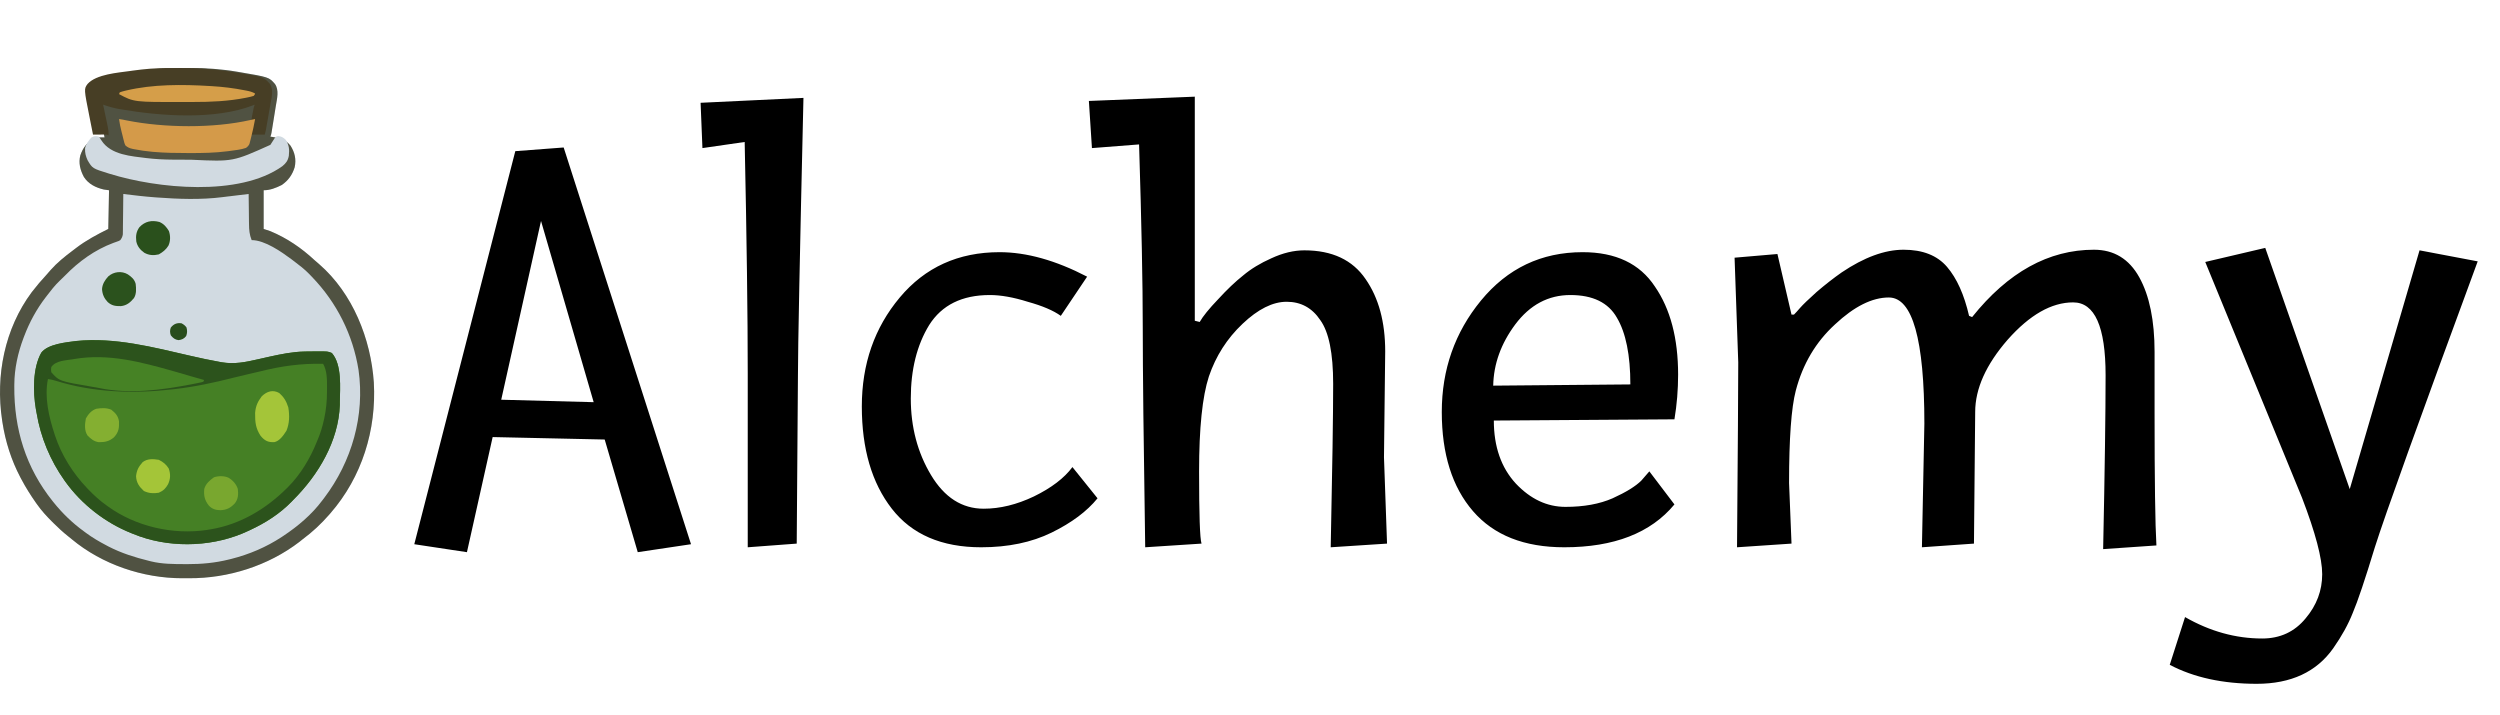
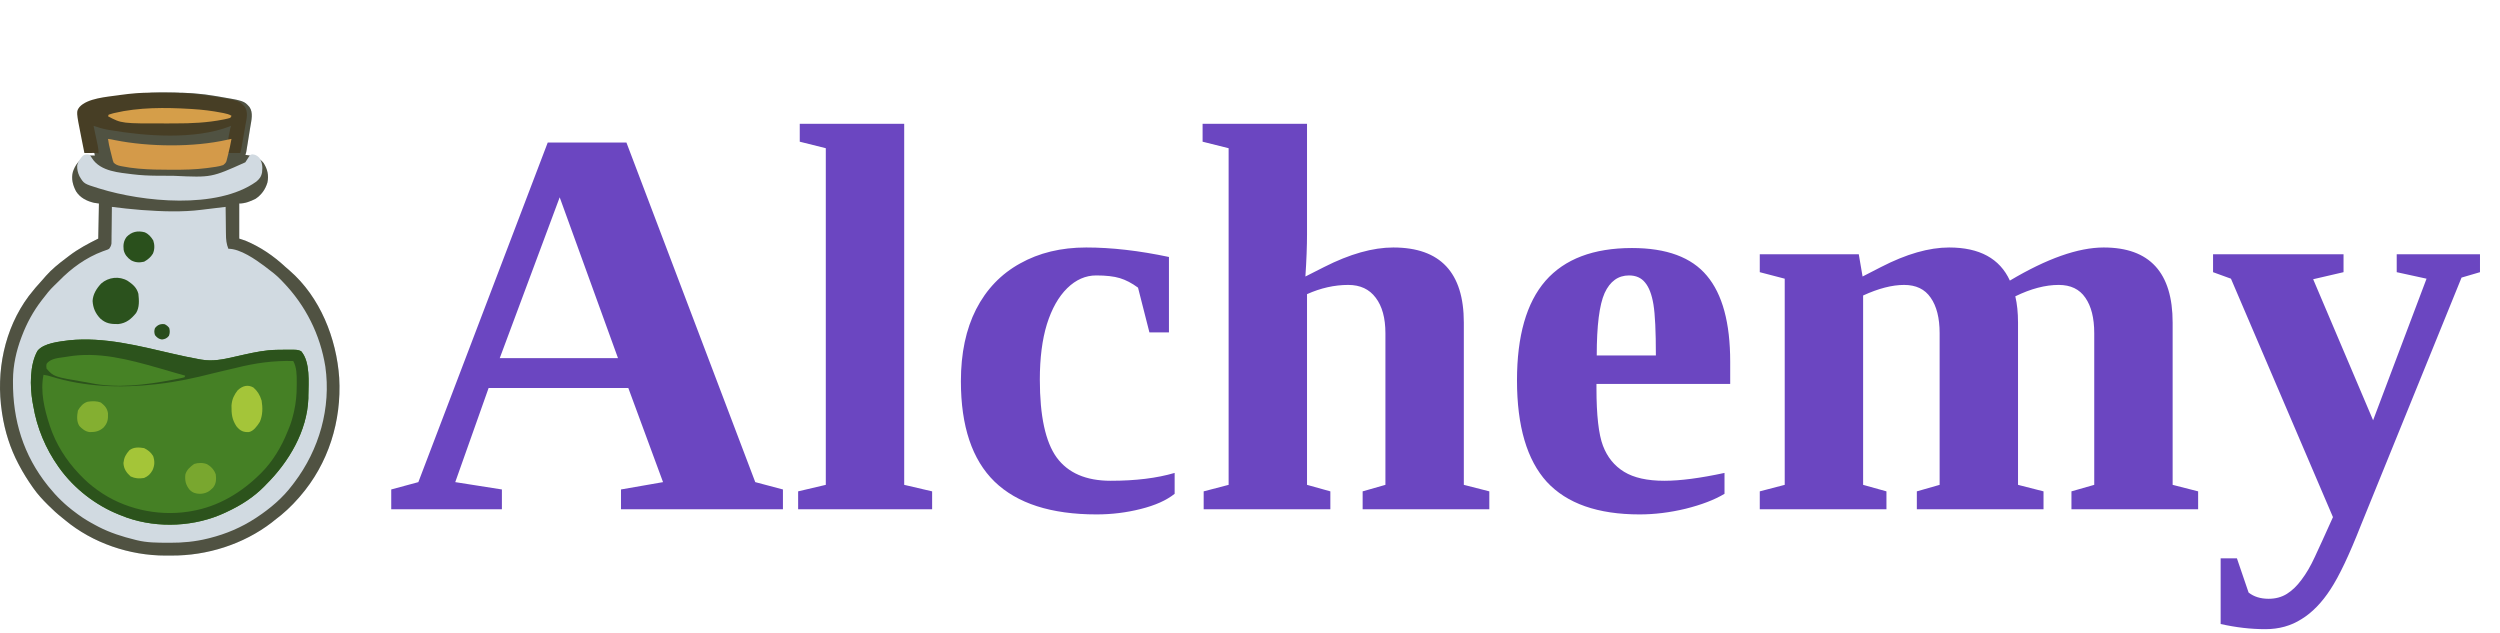
- <svg xmlns="http://www.w3.org/2000/svg" width="147" height="42" viewBox="0 0 147 42" fill="none">
-   <path d="M35.556 25.844L28.968 25.7L27.456 32.468L24.36 32L30.3 8.888L33.144 8.672L40.632 32L37.5 32.468L35.556 25.844ZM29.472 23.504L34.908 23.648L31.812 12.992L29.472 23.504ZM41.303 8.708L41.195 6.044L47.243 5.756C47.027 15.044 46.919 20.48 46.919 22.064L46.847 31.964L43.967 32.18V21.992C43.967 18.584 43.907 14.036 43.787 8.348L41.303 8.708ZM63.923 16.268L62.375 18.572C61.943 18.26 61.295 17.984 60.431 17.744C59.591 17.48 58.847 17.348 58.199 17.348C56.567 17.348 55.379 17.936 54.635 19.112C53.915 20.288 53.555 21.728 53.555 23.432C53.555 25.112 53.951 26.612 54.743 27.932C55.535 29.252 56.567 29.912 57.839 29.912C58.799 29.912 59.783 29.672 60.791 29.192C61.823 28.688 62.579 28.112 63.059 27.464L64.535 29.3C63.911 30.068 63.011 30.74 61.835 31.316C60.659 31.892 59.279 32.18 57.695 32.18C55.367 32.18 53.615 31.424 52.439 29.912C51.263 28.4 50.675 26.396 50.675 23.9C50.675 21.404 51.419 19.268 52.907 17.492C54.395 15.716 56.351 14.828 58.775 14.828C60.359 14.828 62.075 15.308 63.923 16.268ZM81.45 20.66L81.378 26.888L81.558 31.964L78.246 32.18C78.342 27.572 78.39 24.368 78.39 22.568C78.39 20.768 78.138 19.52 77.634 18.824C77.154 18.104 76.494 17.744 75.654 17.744C74.838 17.744 73.974 18.176 73.062 19.04C72.15 19.904 71.49 20.936 71.082 22.136C70.698 23.312 70.506 25.172 70.506 27.716C70.506 30.26 70.554 31.676 70.65 31.964L67.338 32.18C67.242 26.06 67.194 21.74 67.194 19.22C67.194 16.676 67.122 13.1 66.978 8.492L64.206 8.708L64.026 5.936L70.254 5.684V18.86L70.542 18.932C70.734 18.596 71.094 18.152 71.622 17.6C72.15 17.024 72.642 16.556 73.098 16.196C73.554 15.812 74.106 15.476 74.754 15.188C75.426 14.876 76.074 14.72 76.698 14.72C78.33 14.72 79.53 15.284 80.298 16.412C81.066 17.516 81.45 18.932 81.45 20.66ZM98.457 24.656L87.837 24.728C87.837 26.264 88.269 27.5 89.133 28.436C89.997 29.348 90.969 29.804 92.049 29.804C93.129 29.804 94.053 29.636 94.821 29.3C95.613 28.94 96.177 28.592 96.513 28.256L96.981 27.716L98.457 29.66C97.065 31.34 94.905 32.18 91.977 32.18C89.625 32.18 87.837 31.472 86.613 30.056C85.389 28.64 84.777 26.696 84.777 24.224C84.777 21.728 85.545 19.544 87.081 17.672C88.641 15.776 90.633 14.828 93.057 14.828C95.001 14.828 96.417 15.5 97.305 16.844C98.217 18.164 98.673 19.892 98.673 22.028C98.673 22.916 98.601 23.792 98.457 24.656ZM95.865 22.604C95.865 20.876 95.601 19.568 95.073 18.68C94.569 17.792 93.657 17.348 92.337 17.348C91.041 17.348 89.961 17.924 89.097 19.076C88.257 20.204 87.825 21.404 87.801 22.676L95.865 22.604ZM113.009 32.18L113.153 24.908C113.153 19.964 112.457 17.492 111.065 17.492C110.081 17.492 109.025 18.02 107.897 19.076C106.769 20.108 106.001 21.404 105.593 22.964C105.329 23.972 105.197 25.784 105.197 28.4L105.341 31.964L102.137 32.18C102.185 26.3 102.209 22.676 102.209 21.308L101.993 15.152L104.513 14.936L105.341 18.5H105.485C105.581 18.404 105.701 18.272 105.845 18.104C106.013 17.912 106.337 17.6 106.817 17.168C107.321 16.736 107.813 16.352 108.293 16.016C109.613 15.128 110.825 14.684 111.929 14.684C113.057 14.684 113.909 15.02 114.485 15.692C115.061 16.364 115.493 17.324 115.781 18.572L115.961 18.644C118.073 16.004 120.461 14.684 123.125 14.684C124.301 14.684 125.189 15.224 125.789 16.304C126.389 17.384 126.689 18.848 126.689 20.696V24.296C126.689 28.256 126.725 30.848 126.797 32.072L123.665 32.288C123.761 27.68 123.809 24.272 123.809 22.064C123.809 19.208 123.173 17.78 121.901 17.78C120.629 17.78 119.345 18.512 118.049 19.976C116.777 21.44 116.141 22.856 116.141 24.224L116.069 31.964L113.009 32.18ZM142.269 14.72L145.689 15.368C142.257 24.68 140.241 30.284 139.641 32.18C139.065 34.076 138.633 35.36 138.345 36.032C138.081 36.704 137.697 37.4 137.193 38.12C136.209 39.512 134.709 40.208 132.693 40.208C130.701 40.208 128.997 39.836 127.581 39.092L128.481 36.284C129.945 37.124 131.457 37.544 133.017 37.544C134.073 37.544 134.925 37.148 135.573 36.356C136.221 35.588 136.545 34.724 136.545 33.764C136.545 32.828 136.149 31.328 135.357 29.264L129.669 15.404L133.197 14.576L138.165 28.76L142.269 14.72Z" fill="black" />
-   <path d="M10.727 4.001C10.876 4.001 11.026 4.001 11.175 4C12.117 3.999 13.047 4.061 13.975 4.223C14.009 4.228 14.042 4.234 14.077 4.24C15.815 4.536 15.815 4.536 16.168 4.939C16.42 5.301 16.29 5.797 16.222 6.209C16.214 6.258 16.206 6.306 16.198 6.356C16.182 6.458 16.166 6.559 16.149 6.66C16.123 6.816 16.099 6.971 16.074 7.127C16.058 7.226 16.042 7.325 16.026 7.423C16.015 7.493 16.015 7.493 16.003 7.564C15.996 7.607 15.989 7.65 15.982 7.694C15.973 7.751 15.973 7.751 15.963 7.809C15.944 7.906 15.944 7.906 15.9 8.037C15.95 8.043 15.95 8.043 16.001 8.049C16.428 8.107 16.808 8.214 17.081 8.564C17.334 8.959 17.429 9.374 17.326 9.836C17.191 10.276 16.948 10.62 16.562 10.881C16.226 11.049 15.882 11.187 15.503 11.187C15.503 11.938 15.503 12.689 15.503 13.462C15.7 13.527 15.7 13.527 15.9 13.594C16.867 13.995 17.726 14.582 18.489 15.292C18.579 15.375 18.672 15.454 18.766 15.532C20.748 17.253 21.805 19.933 21.981 22.486C22.14 25.279 21.283 28.047 19.431 30.176C19.407 30.204 19.382 30.232 19.357 30.261C18.886 30.802 18.374 31.28 17.798 31.707C17.735 31.758 17.671 31.809 17.608 31.86C15.774 33.267 13.419 34.014 11.11 33.999C10.979 33.998 10.848 33.999 10.717 34C8.403 34.002 6.006 33.19 4.224 31.709C4.153 31.649 4.081 31.591 4.008 31.534C3.702 31.291 3.421 31.033 3.146 30.758C3.124 30.737 3.103 30.716 3.081 30.694C2.751 30.365 2.442 30.032 2.175 29.651C2.153 29.621 2.132 29.591 2.11 29.56C1.794 29.11 1.504 28.649 1.248 28.163C1.23 28.131 1.213 28.098 1.195 28.064C0.663 27.055 0.318 25.962 0.144 24.838C0.137 24.793 0.13 24.747 0.123 24.701C-0.27 22.091 0.27 19.325 1.866 17.181C2.144 16.819 2.439 16.472 2.75 16.138C2.829 16.052 2.905 15.963 2.98 15.874C3.356 15.448 3.804 15.088 4.258 14.747C4.336 14.688 4.414 14.629 4.491 14.569C5.073 14.126 5.713 13.787 6.367 13.462C6.382 12.712 6.396 11.961 6.411 11.187C6.309 11.173 6.208 11.158 6.102 11.143C5.629 11.032 5.201 10.822 4.933 10.405C4.719 10.003 4.606 9.584 4.724 9.134C4.878 8.687 5.114 8.364 5.545 8.152C5.686 8.086 5.802 8.078 5.955 8.079C5.991 8.079 6.027 8.08 6.064 8.08C6.091 8.08 6.118 8.081 6.147 8.081C6.131 7.998 6.131 7.998 6.116 7.913C6.077 7.705 6.039 7.498 6.001 7.29C5.984 7.2 5.968 7.111 5.951 7.021C5.629 5.281 5.629 5.281 5.838 4.975C6.336 4.378 7.545 4.291 8.268 4.179C8.312 4.172 8.355 4.165 8.4 4.158C8.546 4.137 8.692 4.118 8.839 4.099C8.869 4.096 8.9 4.092 8.931 4.088C9.53 4.014 10.124 3.998 10.727 4.001Z" fill="#D1DAE1" />
-   <path d="M11.203 20.923C11.771 21.053 12.34 21.178 12.914 21.279C12.954 21.287 12.993 21.294 13.034 21.301C13.782 21.427 14.429 21.296 15.158 21.128C15.344 21.085 15.53 21.044 15.716 21.002C15.761 20.992 15.807 20.982 15.854 20.971C16.52 20.825 17.207 20.683 17.89 20.671C17.935 20.67 17.979 20.669 18.025 20.668C18.183 20.665 18.341 20.664 18.499 20.663C18.576 20.662 18.576 20.662 18.654 20.661C19.279 20.66 19.279 20.66 19.513 20.756C20.118 21.449 19.993 22.808 19.982 23.647C19.982 23.702 19.982 23.757 19.982 23.814C19.906 25.934 18.718 27.928 17.25 29.388C17.216 29.423 17.182 29.458 17.148 29.495C16.446 30.216 15.6 30.753 14.689 31.174C14.662 31.187 14.634 31.2 14.607 31.213C12.662 32.134 10.249 32.251 8.218 31.541C8.083 31.491 7.949 31.44 7.815 31.387C7.785 31.375 7.756 31.363 7.725 31.351C6.197 30.742 4.802 29.66 3.845 28.325C3.827 28.3 3.809 28.275 3.791 28.25C2.954 27.071 2.39 25.717 2.153 24.291C2.139 24.21 2.124 24.13 2.108 24.049C1.94 23.051 1.915 21.649 2.427 20.739C2.822 20.223 3.882 20.131 4.484 20.05C6.752 19.822 9.015 20.419 11.203 20.923Z" fill="#458025" />
-   <path d="M10.727 4.001C10.876 4.001 11.026 4.001 11.175 4C12.117 3.999 13.047 4.061 13.975 4.223C14.009 4.228 14.042 4.234 14.077 4.24C15.815 4.536 15.815 4.536 16.168 4.939C16.42 5.301 16.29 5.797 16.222 6.209C16.214 6.258 16.206 6.306 16.198 6.356C16.182 6.458 16.166 6.559 16.149 6.66C16.123 6.816 16.099 6.971 16.074 7.127C16.058 7.226 16.042 7.325 16.026 7.423C16.015 7.493 16.015 7.493 16.003 7.564C15.996 7.607 15.989 7.65 15.982 7.694C15.973 7.751 15.973 7.751 15.963 7.809C15.944 7.906 15.944 7.906 15.9 8.037C15.95 8.043 15.95 8.043 16.001 8.049C16.428 8.107 16.808 8.214 17.081 8.564C17.334 8.959 17.429 9.374 17.326 9.836C17.191 10.276 16.948 10.62 16.562 10.881C16.226 11.049 15.882 11.187 15.503 11.187C15.503 11.938 15.503 12.689 15.503 13.462C15.7 13.527 15.7 13.527 15.9 13.594C16.867 13.995 17.726 14.582 18.489 15.292C18.579 15.375 18.672 15.454 18.766 15.532C20.748 17.253 21.805 19.933 21.981 22.486C22.14 25.279 21.283 28.047 19.431 30.176C19.407 30.204 19.382 30.232 19.357 30.261C18.886 30.802 18.374 31.28 17.798 31.707C17.735 31.758 17.671 31.809 17.608 31.86C15.774 33.267 13.419 34.014 11.11 33.999C10.979 33.998 10.848 33.999 10.717 34C8.403 34.002 6.006 33.19 4.224 31.709C4.153 31.649 4.081 31.591 4.008 31.534C3.702 31.291 3.421 31.033 3.146 30.758C3.124 30.737 3.103 30.716 3.081 30.694C2.751 30.365 2.442 30.032 2.175 29.651C2.153 29.621 2.132 29.591 2.11 29.56C1.794 29.11 1.504 28.649 1.248 28.163C1.23 28.131 1.213 28.098 1.195 28.064C0.663 27.055 0.318 25.962 0.144 24.838C0.137 24.793 0.13 24.747 0.123 24.701C-0.27 22.091 0.27 19.325 1.866 17.181C2.144 16.819 2.439 16.472 2.75 16.138C2.829 16.052 2.905 15.963 2.98 15.874C3.356 15.448 3.804 15.088 4.258 14.747C4.336 14.688 4.414 14.629 4.491 14.569C5.073 14.126 5.713 13.787 6.367 13.462C6.382 12.712 6.396 11.961 6.411 11.187C6.309 11.173 6.208 11.158 6.102 11.143C5.629 11.032 5.201 10.822 4.933 10.405C4.719 10.003 4.606 9.584 4.724 9.134C4.878 8.687 5.114 8.364 5.545 8.152C5.686 8.086 5.802 8.078 5.955 8.079C5.991 8.079 6.027 8.08 6.064 8.08C6.091 8.08 6.118 8.081 6.147 8.081C6.131 7.998 6.131 7.998 6.116 7.913C6.077 7.705 6.039 7.498 6.001 7.29C5.984 7.2 5.968 7.111 5.951 7.021C5.629 5.281 5.629 5.281 5.838 4.975C6.336 4.378 7.545 4.291 8.268 4.179C8.312 4.172 8.355 4.165 8.4 4.158C8.546 4.137 8.692 4.118 8.839 4.099C8.869 4.096 8.9 4.092 8.931 4.088C9.53 4.014 10.124 3.998 10.727 4.001ZM7.25 11.406C7.25 11.437 7.249 11.468 7.249 11.499C7.247 11.79 7.243 12.08 7.24 12.37C7.238 12.519 7.236 12.669 7.235 12.818C7.233 12.99 7.231 13.161 7.228 13.333C7.228 13.386 7.228 13.44 7.228 13.495C7.226 13.57 7.226 13.57 7.225 13.646C7.224 13.712 7.224 13.712 7.223 13.779C7.203 13.92 7.157 14.004 7.073 14.119C6.99 14.169 6.99 14.169 6.895 14.201C6.86 14.214 6.825 14.227 6.788 14.24C6.75 14.253 6.713 14.266 6.673 14.28C5.567 14.693 4.624 15.379 3.808 16.219C3.587 16.438 3.587 16.438 3.512 16.507C3.225 16.78 2.987 17.086 2.748 17.4C2.72 17.436 2.72 17.436 2.692 17.473C2.155 18.171 1.735 18.941 1.424 19.763C1.404 19.816 1.404 19.816 1.383 19.87C1.054 20.739 0.847 21.677 0.842 22.608C0.841 22.645 0.841 22.681 0.841 22.719C0.824 25.223 1.515 27.497 3.101 29.476C3.131 29.512 3.131 29.512 3.161 29.55C3.67 30.183 4.252 30.746 4.911 31.226C4.961 31.263 5.012 31.301 5.062 31.338C5.434 31.613 5.825 31.842 6.235 32.057C6.286 32.084 6.337 32.111 6.389 32.139C7.14 32.525 7.931 32.775 8.751 32.976C8.79 32.986 8.829 32.996 8.869 33.006C9.53 33.169 10.197 33.168 10.874 33.17C10.942 33.17 10.942 33.17 11.01 33.171C11.839 33.174 12.651 33.1 13.456 32.899C13.525 32.882 13.525 32.882 13.595 32.865C14.656 32.597 15.649 32.175 16.562 31.576C16.594 31.555 16.626 31.534 16.659 31.512C17.516 30.944 18.329 30.256 18.945 29.432C18.984 29.381 19.023 29.33 19.062 29.279C20.69 27.131 21.461 24.431 21.082 21.756C20.751 19.684 19.805 17.795 18.344 16.281C18.29 16.225 18.237 16.169 18.183 16.113C17.904 15.824 17.589 15.585 17.268 15.344C17.227 15.312 17.186 15.281 17.144 15.249C16.55 14.808 15.571 14.119 14.797 14.119C14.669 13.799 14.644 13.521 14.642 13.179C14.641 13.103 14.641 13.103 14.639 13.025C14.637 12.864 14.636 12.702 14.634 12.541C14.633 12.431 14.631 12.321 14.63 12.211C14.626 11.943 14.623 11.674 14.62 11.406C14.419 11.43 14.219 11.454 14.018 11.478C13.949 11.487 13.881 11.495 13.813 11.503C13.714 11.515 13.616 11.527 13.517 11.539C13.472 11.544 13.472 11.544 13.426 11.549C13.248 11.571 13.248 11.571 13.07 11.593C11.81 11.753 10.489 11.704 9.225 11.611C9.189 11.609 9.153 11.606 9.117 11.603C8.492 11.557 7.871 11.483 7.25 11.406Z" fill="#505242" />
-   <path d="M11.203 20.923C11.771 21.053 12.34 21.178 12.914 21.279C12.954 21.287 12.993 21.294 13.034 21.301C13.782 21.427 14.429 21.296 15.158 21.128C15.344 21.085 15.53 21.044 15.716 21.002C15.761 20.992 15.807 20.982 15.854 20.971C16.52 20.825 17.207 20.683 17.89 20.671C17.935 20.67 17.979 20.669 18.025 20.668C18.183 20.665 18.341 20.664 18.499 20.663C18.576 20.662 18.576 20.662 18.654 20.661C19.279 20.66 19.279 20.66 19.513 20.756C20.118 21.449 19.993 22.808 19.982 23.647C19.982 23.702 19.982 23.757 19.982 23.814C19.906 25.934 18.718 27.928 17.25 29.388C17.216 29.423 17.182 29.458 17.148 29.495C16.446 30.216 15.6 30.753 14.689 31.174C14.662 31.187 14.634 31.2 14.607 31.213C12.662 32.134 10.249 32.251 8.218 31.541C8.083 31.491 7.949 31.44 7.815 31.387C7.785 31.375 7.756 31.363 7.725 31.351C6.197 30.742 4.802 29.66 3.845 28.325C3.827 28.3 3.809 28.275 3.791 28.25C2.954 27.071 2.39 25.717 2.153 24.291C2.139 24.21 2.124 24.13 2.108 24.049C1.94 23.051 1.915 21.649 2.427 20.739C2.822 20.223 3.882 20.131 4.484 20.05C6.752 19.822 9.015 20.419 11.203 20.923ZM15.274 21.843C15.029 21.905 14.783 21.961 14.537 22.015C14.271 22.074 14.007 22.137 13.744 22.205C12.595 22.499 11.429 22.749 10.249 22.882C10.194 22.888 10.139 22.894 10.083 22.901C7.83 23.154 5.483 23.077 3.307 22.398C3.146 22.347 2.988 22.31 2.82 22.287C2.601 23.345 2.874 24.512 3.205 25.518C3.214 25.548 3.224 25.577 3.234 25.608C3.617 26.766 4.284 27.826 5.126 28.707C5.148 28.73 5.169 28.753 5.192 28.777C5.53 29.13 5.879 29.446 6.278 29.728C6.302 29.745 6.326 29.762 6.35 29.78C7.987 30.961 10.171 31.46 12.169 31.16C12.226 31.151 12.283 31.141 12.341 31.131C12.388 31.123 12.388 31.123 12.436 31.116C14.153 30.819 15.642 29.921 16.866 28.707C16.888 28.686 16.91 28.664 16.933 28.641C17.672 27.901 18.241 26.947 18.627 25.982C18.659 25.901 18.693 25.821 18.726 25.741C18.859 25.417 18.954 25.091 19.032 24.75C19.045 24.695 19.045 24.695 19.058 24.639C19.176 24.099 19.229 23.567 19.227 23.017C19.227 22.924 19.228 22.832 19.229 22.74C19.231 22.299 19.225 21.787 19 21.393C17.71 21.361 16.523 21.526 15.274 21.843Z" fill="#2C531C" />
-   <path d="M10.212 4.001C10.367 4.001 10.522 4.001 10.676 4C11.652 3.999 12.614 4.059 13.575 4.214C13.61 4.219 13.645 4.225 13.681 4.23C15.481 4.514 15.481 4.514 15.846 4.901C16.107 5.248 15.973 5.724 15.902 6.119C15.894 6.165 15.886 6.211 15.878 6.259C15.852 6.406 15.826 6.552 15.8 6.698C15.783 6.798 15.766 6.897 15.749 6.997C15.717 7.178 15.686 7.359 15.653 7.54C15.647 7.577 15.641 7.613 15.634 7.65C15.617 7.739 15.593 7.828 15.569 7.916C15.283 7.916 14.996 7.916 14.701 7.916C14.686 7.944 14.671 7.971 14.655 8C14.681 7.616 14.742 7.242 14.815 6.864C14.825 6.809 14.836 6.753 14.846 6.698C14.923 6.297 14.923 6.297 14.975 6.153C14.943 6.166 14.912 6.179 14.879 6.193C12.63 7.062 9.453 6.831 7.115 6.428C7.067 6.42 7.019 6.412 6.97 6.404C6.655 6.346 6.362 6.261 6.064 6.153C6.073 6.198 6.083 6.244 6.093 6.291C6.129 6.462 6.165 6.632 6.2 6.803C6.216 6.876 6.231 6.95 6.247 7.023C6.269 7.129 6.291 7.236 6.313 7.342C6.32 7.374 6.327 7.407 6.335 7.441C6.371 7.616 6.391 7.779 6.383 7.958C6.353 7.944 6.323 7.93 6.292 7.916C6.229 7.913 6.166 7.912 6.103 7.912C6.066 7.912 6.03 7.912 5.992 7.912C5.953 7.913 5.915 7.913 5.875 7.913C5.817 7.914 5.817 7.914 5.757 7.914C5.661 7.914 5.565 7.915 5.469 7.916C5.419 7.663 5.369 7.41 5.318 7.157C5.301 7.071 5.284 6.985 5.267 6.899C4.934 5.229 4.934 5.229 5.15 4.935C5.666 4.363 6.918 4.279 7.666 4.172C7.711 4.165 7.756 4.159 7.803 4.152C7.954 4.131 8.106 4.113 8.257 4.095C8.289 4.092 8.32 4.088 8.353 4.084C8.973 4.013 9.588 3.998 10.212 4.001Z" fill="#473E25" />
-   <path d="M7 7C7.158 7.021 7.31 7.051 7.464 7.084C9.655 7.52 12.537 7.551 14.713 7.059C14.808 7.039 14.904 7.02 15 7C14.938 7.353 14.862 7.704 14.772 8.053C14.762 8.094 14.751 8.135 14.741 8.177C14.727 8.235 14.712 8.294 14.696 8.352C14.688 8.386 14.679 8.42 14.67 8.455C14.626 8.558 14.569 8.617 14.467 8.695C14.175 8.8 13.823 8.833 13.505 8.877C13.472 8.882 13.438 8.886 13.404 8.891C12.653 8.989 11.894 9.002 11.133 9C11.089 9 11.046 9 11 8.999C10.348 8.998 9.7 8.99 9.051 8.933C9.016 8.93 8.981 8.927 8.944 8.924C8.586 8.891 8.236 8.843 7.887 8.773C7.844 8.765 7.844 8.765 7.801 8.756C7.605 8.714 7.497 8.661 7.369 8.546C7.323 8.456 7.301 8.364 7.279 8.269C7.272 8.242 7.265 8.215 7.258 8.188C7.236 8.102 7.216 8.017 7.195 7.931C7.18 7.874 7.166 7.817 7.151 7.76C7.087 7.507 7.031 7.257 7 7Z" fill="#D49A49" />
-   <path d="M5.803 8.028C5.883 8.127 5.883 8.127 5.963 8.254C6.519 9.129 7.768 9.182 8.588 9.293C9.114 9.358 9.637 9.384 10.165 9.387C10.218 9.387 10.218 9.387 10.271 9.388C10.458 9.389 10.644 9.39 10.83 9.39C10.98 9.391 11.13 9.392 11.281 9.394C13.703 9.506 13.703 9.506 15.898 8.517C15.957 8.43 16.014 8.341 16.069 8.25C16.203 8.037 16.203 8.037 16.343 8C16.542 8.016 16.648 8.071 16.808 8.227C16.996 8.546 17.025 8.771 16.983 9.163C16.926 9.47 16.802 9.603 16.606 9.77C14.062 11.592 9.217 11.075 6.476 10.227C6.428 10.213 6.428 10.213 6.379 10.198C5.435 9.905 5.435 9.905 5.148 9.418C5.042 9.184 4.988 8.985 5.002 8.713C5.064 8.451 5.213 8.268 5.371 8.089C5.529 7.989 5.628 7.996 5.803 8.028Z" fill="#D1DAE1" />
-   <path d="M10.237 21.836C10.291 21.851 10.291 21.851 10.347 21.867C10.676 21.961 11.004 22.056 11.332 22.154C11.554 22.22 11.777 22.281 12 22.343C11.986 22.376 11.972 22.409 11.958 22.444C11.839 22.48 11.839 22.48 11.678 22.513C11.633 22.522 11.633 22.522 11.588 22.532C11.489 22.552 11.39 22.571 11.291 22.59C11.24 22.599 11.24 22.599 11.187 22.61C9.453 22.94 7.605 23.18 5.862 22.822C5.732 22.796 5.603 22.774 5.473 22.752C3.484 22.413 3.484 22.413 3.016 21.886C2.995 21.731 2.995 21.731 3.016 21.582C3.281 21.193 3.886 21.193 4.275 21.126C4.321 21.118 4.321 21.118 4.368 21.11C6.368 20.768 8.299 21.285 10.237 21.836Z" fill="#468225" />
-   <path d="M12.347 5.059C12.399 5.062 12.399 5.062 12.452 5.065C13.104 5.104 13.745 5.182 14.382 5.308C14.419 5.315 14.456 5.322 14.494 5.329C14.683 5.367 14.839 5.405 15 5.5C14.98 5.564 14.98 5.564 14.916 5.639C14.795 5.676 14.685 5.703 14.56 5.728C14.525 5.735 14.489 5.742 14.452 5.75C13.427 5.953 12.386 5.999 11.335 5.997C11.17 5.997 11.005 5.998 10.84 5.999C7.879 6.005 7.879 6.005 7 5.534C7.014 5.5 7.028 5.466 7.042 5.43C7.136 5.395 7.223 5.369 7.321 5.345C7.351 5.338 7.381 5.33 7.412 5.323C8.998 4.948 10.716 4.96 12.347 5.059Z" fill="#D59E49" />
-   <path d="M7.518 16.133C7.741 16.287 7.906 16.424 7.978 16.691C8.008 16.971 8.031 17.275 7.879 17.524C7.665 17.784 7.452 17.963 7.109 18C6.788 18.003 6.576 17.978 6.333 17.761C6.124 17.543 6.019 17.307 6 17.005C6.014 16.709 6.173 16.459 6.371 16.248C6.687 15.971 7.153 15.916 7.518 16.133Z" fill="#2B521D" />
-   <path d="M13.427 28.085C13.687 28.234 13.891 28.466 13.983 28.746C14.021 29.06 14.01 29.344 13.807 29.6C13.553 29.866 13.334 29.983 12.959 30C12.681 29.993 12.481 29.934 12.286 29.735C12.036 29.428 11.969 29.135 12.012 28.746C12.095 28.443 12.33 28.245 12.582 28.064C12.846 27.978 13.169 27.973 13.427 28.085Z" fill="#79A72F" />
-   <path d="M9.373 13.051C9.632 13.161 9.789 13.349 9.932 13.584C10.026 13.859 10.028 14.173 9.905 14.441C9.768 14.671 9.572 14.826 9.338 14.958C9.03 15.03 8.764 15.016 8.486 14.863C8.244 14.693 8.071 14.48 8.013 14.192C7.977 13.871 8.007 13.615 8.205 13.35C8.532 13.014 8.914 12.933 9.373 13.051Z" fill="#2A501C" />
-   <path d="M16.42 23.11C16.666 23.323 16.836 23.574 16.953 23.958C17.032 24.441 17.022 24.899 16.842 25.329C16.644 25.64 16.424 25.935 16.127 25.999C15.789 26.011 15.573 25.939 15.315 25.615C15.041 25.186 14.994 24.854 15.001 24.276C15.036 23.842 15.176 23.591 15.392 23.301C15.706 22.998 16.057 22.904 16.42 23.11Z" fill="#A4C539" />
-   <path d="M9.336 27.037C9.598 27.166 9.771 27.306 9.924 27.553C10.035 27.881 10.027 28.155 9.884 28.469C9.742 28.72 9.607 28.854 9.336 28.973C9.011 29.024 8.762 29.01 8.462 28.872C8.186 28.62 8.017 28.38 8 28.001C8.041 27.638 8.147 27.448 8.388 27.174C8.669 26.96 9 26.983 9.336 27.037Z" fill="#A4C538" />
-   <path d="M6.541 24.088C6.792 24.288 6.948 24.459 6.997 24.776C7.013 25.167 6.979 25.418 6.696 25.719C6.421 25.949 6.175 26.004 5.808 26C5.523 25.962 5.333 25.799 5.143 25.604C4.95 25.302 4.989 24.943 5.049 24.604C5.195 24.351 5.373 24.132 5.666 24.035C5.98 23.988 6.248 23.973 6.541 24.088Z" fill="#84AF31" />
-   <path d="M10.675 19.01C10.799 19.078 10.882 19.137 10.967 19.255C11.015 19.435 11.013 19.587 10.947 19.76C10.819 19.923 10.692 19.974 10.497 20C10.292 19.973 10.178 19.883 10.044 19.718C9.986 19.556 9.985 19.427 10.042 19.263C10.216 19.043 10.411 18.971 10.675 19.01Z" fill="#294D1C" />
+ <svg xmlns="http://www.w3.org/2000/svg" width="162" height="41" viewBox="0 0 162 41" fill="none">
+   <path d="M32.523 31.717V33H25.352V31.717L27.109 31.242L35.494 9.234H40.592L48.941 31.242L50.734 31.717V33H40.24V31.717L42.965 31.242L40.715 25.143H31.662L29.5 31.242L32.523 31.717ZM36.268 12.785L32.383 23.209H40.047L36.268 12.785ZM58.592 31.418L60.402 31.84V33H51.719V31.84L53.512 31.418V9.604L51.824 9.182V8.021H58.592V31.418ZM76.117 31.998C75.59 32.42 74.857 32.748 73.92 32.982C72.994 33.217 72.039 33.334 71.055 33.334C68.113 33.334 65.91 32.625 64.445 31.207C62.992 29.789 62.266 27.621 62.266 24.703C62.266 22.887 62.594 21.334 63.25 20.045C63.918 18.744 64.867 17.754 66.098 17.074C67.328 16.383 68.758 16.037 70.387 16.037C72.027 16.037 73.814 16.242 75.748 16.652V21.539H74.482L73.744 18.639C73.346 18.346 72.953 18.141 72.566 18.023C72.18 17.906 71.67 17.848 71.037 17.848C70.346 17.848 69.719 18.123 69.156 18.674C68.594 19.225 68.154 20.004 67.838 21.012C67.533 22.008 67.381 23.203 67.381 24.598C67.381 26.953 67.744 28.635 68.471 29.643C69.209 30.65 70.375 31.154 71.969 31.154C73.586 31.154 74.969 30.984 76.117 30.645V31.998ZM84.695 15.176C84.695 15.949 84.66 16.863 84.59 17.918L85.803 17.303C87.467 16.459 88.961 16.037 90.285 16.037C93.332 16.037 94.856 17.66 94.856 20.906V31.418L96.508 31.84V33H88.299V31.84L89.775 31.418V21.592C89.775 20.607 89.564 19.84 89.143 19.289C88.732 18.738 88.141 18.463 87.367 18.463C86.477 18.463 85.586 18.662 84.695 19.061V31.418L86.207 31.84V33H77.998V31.84L79.615 31.418V9.604L77.928 9.182V8.021H84.695V15.176ZM105.754 16.072C107.992 16.072 109.609 16.67 110.605 17.865C111.613 19.061 112.117 20.918 112.117 23.438V24.879H103.451V25.16C103.451 26.906 103.592 28.148 103.873 28.887C104.154 29.625 104.611 30.188 105.244 30.574C105.877 30.961 106.744 31.154 107.846 31.154C108.877 31.154 110.178 30.984 111.748 30.645V31.998C111.104 32.385 110.266 32.707 109.234 32.965C108.215 33.211 107.219 33.334 106.246 33.334C103.539 33.334 101.535 32.631 100.234 31.225C98.945 29.807 98.301 27.615 98.301 24.65C98.301 21.768 98.916 19.617 100.146 18.199C101.389 16.781 103.258 16.072 105.754 16.072ZM105.561 17.848C104.857 17.848 104.33 18.229 103.979 18.99C103.639 19.752 103.469 21.1 103.469 23.033H107.301C107.301 21.463 107.248 20.361 107.143 19.729C107.037 19.084 106.855 18.609 106.598 18.305C106.352 18 106.006 17.848 105.561 17.848ZM120.695 17.918L121.891 17.303C123.531 16.459 125.002 16.037 126.303 16.037C128.271 16.037 129.584 16.752 130.24 18.182C132.643 16.752 134.67 16.037 136.322 16.037C139.299 16.037 140.787 17.66 140.787 20.906V31.418L142.439 31.84V33H134.23V31.84L135.707 31.418V21.592C135.707 20.607 135.514 19.84 135.127 19.289C134.752 18.738 134.178 18.463 133.404 18.463C132.537 18.463 131.6 18.709 130.592 19.201C130.709 19.693 130.768 20.262 130.768 20.906V31.418L132.42 31.84V33H124.211V31.84L125.688 31.418V21.592C125.688 20.607 125.494 19.84 125.107 19.289C124.732 18.738 124.158 18.463 123.385 18.463C122.611 18.463 121.727 18.691 120.73 19.148V31.418L122.242 31.84V33H114.033V31.84L115.65 31.418V18.059L114.033 17.637V16.477H120.449L120.695 17.918ZM151.176 33.51L144.566 18.059L143.406 17.637V16.477H151.861V17.637L149.893 18.094L153.777 27.234L157.24 18.059L155.307 17.637V16.477H160.703V17.637L159.508 17.988L152.986 34.037C152.236 35.947 151.58 37.33 151.018 38.185C150.455 39.053 149.828 39.697 149.137 40.119C148.457 40.553 147.678 40.77 146.799 40.77C145.85 40.77 144.883 40.658 143.898 40.435V36.182H144.953L145.709 38.397C146.049 38.666 146.482 38.801 147.01 38.801C147.455 38.801 147.848 38.695 148.188 38.484C148.527 38.273 148.844 37.969 149.137 37.57C149.441 37.172 149.729 36.68 149.998 36.094C150.268 35.52 150.66 34.658 151.176 33.51Z" fill="#6B46C1" />
+   <path d="M10.727 6.001C10.876 6.001 11.026 6.001 11.175 6C12.117 5.999 13.047 6.061 13.975 6.223C14.009 6.228 14.042 6.234 14.077 6.24C15.815 6.536 15.815 6.536 16.168 6.939C16.42 7.301 16.29 7.797 16.222 8.209C16.214 8.258 16.206 8.306 16.198 8.356C16.182 8.458 16.166 8.559 16.149 8.66C16.123 8.816 16.099 8.971 16.074 9.127C16.058 9.226 16.042 9.325 16.026 9.423C16.015 9.493 16.015 9.493 16.003 9.564C15.996 9.607 15.989 9.65 15.982 9.694C15.973 9.751 15.973 9.751 15.963 9.809C15.944 9.906 15.944 9.906 15.9 10.037C15.95 10.043 15.95 10.043 16.001 10.049C16.428 10.107 16.808 10.213 17.081 10.564C17.334 10.959 17.429 11.374 17.326 11.836C17.191 12.276 16.948 12.62 16.562 12.881C16.226 13.049 15.882 13.187 15.503 13.187C15.503 13.938 15.503 14.689 15.503 15.462C15.7 15.527 15.7 15.527 15.9 15.594C16.867 15.995 17.726 16.582 18.489 17.292C18.579 17.375 18.672 17.454 18.766 17.532C20.748 19.253 21.805 21.933 21.981 24.486C22.14 27.279 21.283 30.047 19.431 32.176C19.407 32.204 19.382 32.232 19.357 32.261C18.886 32.802 18.374 33.28 17.798 33.707C17.735 33.758 17.671 33.809 17.608 33.86C15.774 35.267 13.419 36.014 11.11 35.999C10.979 35.998 10.848 35.999 10.717 36C8.403 36.002 6.006 35.19 4.224 33.709C4.153 33.65 4.081 33.591 4.008 33.533C3.702 33.291 3.421 33.033 3.146 32.758C3.124 32.737 3.103 32.716 3.081 32.694C2.751 32.365 2.442 32.032 2.175 31.651C2.153 31.621 2.132 31.591 2.11 31.56C1.794 31.11 1.504 30.649 1.248 30.163C1.23 30.131 1.213 30.098 1.195 30.064C0.663 29.055 0.318 27.962 0.144 26.838C0.137 26.793 0.13 26.747 0.123 26.701C-0.27 24.091 0.27 21.325 1.866 19.181C2.144 18.819 2.439 18.472 2.75 18.138C2.829 18.052 2.905 17.963 2.98 17.874C3.356 17.448 3.804 17.088 4.258 16.747C4.336 16.688 4.414 16.628 4.491 16.569C5.073 16.126 5.713 15.787 6.367 15.462C6.382 14.712 6.396 13.961 6.411 13.187C6.309 13.173 6.208 13.158 6.102 13.143C5.629 13.032 5.201 12.822 4.933 12.405C4.719 12.003 4.606 11.584 4.724 11.134C4.878 10.687 5.114 10.364 5.545 10.152C5.686 10.086 5.802 10.078 5.955 10.079C5.991 10.079 6.027 10.08 6.064 10.08C6.091 10.08 6.118 10.081 6.147 10.081C6.131 9.998 6.131 9.998 6.116 9.913C6.077 9.705 6.039 9.498 6.001 9.29C5.984 9.2 5.968 9.111 5.951 9.021C5.629 7.281 5.629 7.281 5.838 6.975C6.336 6.378 7.545 6.291 8.268 6.179C8.312 6.172 8.355 6.165 8.4 6.158C8.546 6.137 8.692 6.118 8.839 6.099C8.869 6.096 8.9 6.092 8.931 6.088C9.53 6.014 10.124 5.998 10.727 6.001Z" fill="#D1DAE1" />
+   <path d="M11.203 22.923C11.771 23.053 12.34 23.178 12.914 23.279C12.954 23.287 12.993 23.294 13.034 23.301C13.782 23.427 14.429 23.296 15.158 23.128C15.344 23.085 15.53 23.044 15.716 23.002C15.761 22.992 15.807 22.982 15.854 22.971C16.52 22.825 17.207 22.683 17.89 22.671C17.935 22.67 17.979 22.669 18.025 22.668C18.183 22.665 18.341 22.664 18.499 22.663C18.576 22.662 18.576 22.662 18.654 22.661C19.279 22.66 19.279 22.66 19.513 22.756C20.118 23.449 19.993 24.808 19.982 25.647C19.982 25.702 19.982 25.757 19.982 25.814C19.906 27.934 18.718 29.928 17.25 31.388C17.216 31.423 17.182 31.458 17.148 31.495C16.446 32.216 15.6 32.753 14.689 33.174C14.662 33.187 14.634 33.2 14.607 33.213C12.662 34.134 10.249 34.251 8.218 33.541C8.083 33.491 7.949 33.44 7.815 33.386C7.785 33.375 7.756 33.363 7.725 33.351C6.197 32.742 4.802 31.66 3.845 30.325C3.827 30.3 3.809 30.275 3.791 30.25C2.954 29.071 2.39 27.717 2.153 26.291C2.139 26.21 2.124 26.13 2.108 26.049C1.94 25.051 1.915 23.649 2.427 22.739C2.822 22.223 3.882 22.131 4.484 22.05C6.752 21.822 9.015 22.419 11.203 22.923Z" fill="#458025" />
+   <path d="M10.727 6.001C10.876 6.001 11.026 6.001 11.175 6C12.117 5.999 13.047 6.061 13.975 6.223C14.009 6.228 14.042 6.234 14.077 6.24C15.815 6.536 15.815 6.536 16.168 6.939C16.42 7.301 16.29 7.797 16.222 8.209C16.214 8.258 16.206 8.306 16.198 8.356C16.182 8.458 16.166 8.559 16.149 8.66C16.123 8.816 16.099 8.971 16.074 9.127C16.058 9.226 16.042 9.325 16.026 9.423C16.015 9.493 16.015 9.493 16.003 9.564C15.996 9.607 15.989 9.65 15.982 9.694C15.973 9.751 15.973 9.751 15.963 9.809C15.944 9.906 15.944 9.906 15.9 10.037C15.95 10.043 15.95 10.043 16.001 10.049C16.428 10.107 16.808 10.213 17.081 10.564C17.334 10.959 17.429 11.374 17.326 11.836C17.191 12.276 16.948 12.62 16.562 12.881C16.226 13.049 15.882 13.187 15.503 13.187C15.503 13.938 15.503 14.689 15.503 15.462C15.7 15.527 15.7 15.527 15.9 15.594C16.867 15.995 17.726 16.582 18.489 17.292C18.579 17.375 18.672 17.454 18.766 17.532C20.748 19.253 21.805 21.933 21.981 24.486C22.14 27.279 21.283 30.047 19.431 32.176C19.407 32.204 19.382 32.232 19.357 32.261C18.886 32.802 18.374 33.28 17.798 33.707C17.735 33.758 17.671 33.809 17.608 33.86C15.774 35.267 13.419 36.014 11.11 35.999C10.979 35.998 10.848 35.999 10.717 36C8.403 36.002 6.006 35.19 4.224 33.709C4.153 33.65 4.081 33.591 4.008 33.533C3.702 33.291 3.421 33.033 3.146 32.758C3.124 32.737 3.103 32.716 3.081 32.694C2.751 32.365 2.442 32.032 2.175 31.651C2.153 31.621 2.132 31.591 2.11 31.56C1.794 31.11 1.504 30.649 1.248 30.163C1.23 30.131 1.213 30.098 1.195 30.064C0.663 29.055 0.318 27.962 0.144 26.838C0.137 26.793 0.13 26.747 0.123 26.701C-0.27 24.091 0.27 21.325 1.866 19.181C2.144 18.819 2.439 18.472 2.75 18.138C2.829 18.052 2.905 17.963 2.98 17.874C3.356 17.448 3.804 17.088 4.258 16.747C4.336 16.688 4.414 16.628 4.491 16.569C5.073 16.126 5.713 15.787 6.367 15.462C6.382 14.712 6.396 13.961 6.411 13.187C6.309 13.173 6.208 13.158 6.102 13.143C5.629 13.032 5.201 12.822 4.933 12.405C4.719 12.003 4.606 11.584 4.724 11.134C4.878 10.687 5.114 10.364 5.545 10.152C5.686 10.086 5.802 10.078 5.955 10.079C5.991 10.079 6.027 10.08 6.064 10.08C6.091 10.08 6.118 10.081 6.147 10.081C6.131 9.998 6.131 9.998 6.116 9.913C6.077 9.705 6.039 9.498 6.001 9.29C5.984 9.2 5.968 9.111 5.951 9.021C5.629 7.281 5.629 7.281 5.838 6.975C6.336 6.378 7.545 6.291 8.268 6.179C8.312 6.172 8.355 6.165 8.4 6.158C8.546 6.137 8.692 6.118 8.839 6.099C8.869 6.096 8.9 6.092 8.931 6.088C9.53 6.014 10.124 5.998 10.727 6.001ZM7.25 13.406C7.25 13.437 7.249 13.468 7.249 13.499C7.247 13.79 7.243 14.08 7.24 14.37C7.238 14.519 7.236 14.669 7.235 14.818C7.233 14.99 7.231 15.161 7.228 15.333C7.228 15.386 7.228 15.44 7.228 15.495C7.226 15.57 7.226 15.57 7.225 15.646C7.224 15.712 7.224 15.712 7.223 15.779C7.203 15.92 7.157 16.003 7.073 16.119C6.99 16.169 6.99 16.169 6.895 16.201C6.86 16.214 6.825 16.227 6.788 16.24C6.75 16.253 6.713 16.266 6.673 16.28C5.567 16.692 4.624 17.379 3.808 18.219C3.587 18.438 3.587 18.438 3.512 18.507C3.225 18.78 2.987 19.086 2.748 19.4C2.72 19.436 2.72 19.436 2.692 19.473C2.155 20.171 1.735 20.941 1.424 21.763C1.404 21.816 1.404 21.816 1.383 21.87C1.054 22.739 0.847 23.677 0.842 24.608C0.841 24.645 0.841 24.681 0.841 24.719C0.824 27.223 1.515 29.497 3.101 31.476C3.131 31.512 3.131 31.512 3.161 31.55C3.67 32.183 4.252 32.746 4.911 33.226C4.961 33.263 5.012 33.301 5.062 33.339C5.434 33.613 5.825 33.842 6.235 34.057C6.286 34.084 6.337 34.111 6.389 34.139C7.14 34.525 7.931 34.775 8.751 34.976C8.79 34.986 8.829 34.996 8.869 35.006C9.53 35.169 10.197 35.168 10.874 35.17C10.942 35.17 10.942 35.17 11.01 35.171C11.839 35.174 12.651 35.1 13.456 34.899C13.525 34.882 13.525 34.882 13.595 34.865C14.656 34.597 15.649 34.175 16.562 33.576C16.594 33.555 16.626 33.534 16.659 33.512C17.516 32.944 18.329 32.256 18.945 31.432C18.984 31.381 19.023 31.33 19.062 31.279C20.69 29.131 21.461 26.431 21.082 23.756C20.751 21.684 19.805 19.795 18.344 18.281C18.29 18.225 18.237 18.169 18.183 18.113C17.904 17.824 17.589 17.584 17.268 17.344C17.227 17.312 17.186 17.281 17.144 17.249C16.55 16.808 15.571 16.119 14.797 16.119C14.669 15.799 14.644 15.521 14.642 15.179C14.641 15.103 14.641 15.103 14.639 15.025C14.637 14.864 14.636 14.702 14.634 14.541C14.633 14.431 14.631 14.321 14.63 14.211C14.626 13.943 14.623 13.674 14.62 13.406C14.419 13.43 14.219 13.454 14.018 13.478C13.949 13.487 13.881 13.495 13.813 13.503C13.714 13.515 13.616 13.527 13.517 13.539C13.472 13.544 13.472 13.544 13.426 13.549C13.248 13.571 13.248 13.571 13.07 13.593C11.81 13.753 10.489 13.704 9.225 13.611C9.189 13.609 9.153 13.606 9.117 13.603C8.492 13.557 7.871 13.483 7.25 13.406Z" fill="#505242" />
+   <path d="M11.203 22.923C11.771 23.053 12.34 23.178 12.914 23.279C12.954 23.287 12.993 23.294 13.034 23.301C13.782 23.427 14.429 23.296 15.158 23.128C15.344 23.085 15.53 23.044 15.716 23.002C15.761 22.992 15.807 22.982 15.854 22.971C16.52 22.825 17.207 22.683 17.89 22.671C17.935 22.67 17.979 22.669 18.025 22.668C18.183 22.665 18.341 22.664 18.499 22.663C18.576 22.662 18.576 22.662 18.654 22.661C19.279 22.66 19.279 22.66 19.513 22.756C20.118 23.449 19.993 24.808 19.982 25.647C19.982 25.702 19.982 25.757 19.982 25.814C19.906 27.934 18.718 29.928 17.25 31.388C17.216 31.423 17.182 31.458 17.148 31.495C16.446 32.216 15.6 32.753 14.689 33.174C14.662 33.187 14.634 33.2 14.607 33.213C12.662 34.134 10.249 34.251 8.218 33.541C8.083 33.491 7.949 33.44 7.815 33.386C7.785 33.375 7.756 33.363 7.725 33.351C6.197 32.742 4.802 31.66 3.845 30.325C3.827 30.3 3.809 30.275 3.791 30.25C2.954 29.071 2.39 27.717 2.153 26.291C2.139 26.21 2.124 26.13 2.108 26.049C1.94 25.051 1.915 23.649 2.427 22.739C2.822 22.223 3.882 22.131 4.484 22.05C6.752 21.822 9.015 22.419 11.203 22.923ZM15.274 23.843C15.029 23.905 14.783 23.961 14.537 24.015C14.271 24.074 14.007 24.137 13.744 24.205C12.595 24.499 11.429 24.749 10.249 24.882C10.194 24.888 10.139 24.894 10.083 24.901C7.83 25.154 5.483 25.077 3.307 24.398C3.146 24.347 2.988 24.31 2.82 24.287C2.601 25.345 2.874 26.512 3.205 27.518C3.214 27.548 3.224 27.577 3.234 27.608C3.617 28.766 4.284 29.826 5.126 30.707C5.148 30.73 5.169 30.753 5.192 30.777C5.53 31.13 5.879 31.446 6.278 31.728C6.302 31.745 6.326 31.762 6.35 31.78C7.987 32.961 10.171 33.46 12.169 33.16C12.226 33.151 12.283 33.141 12.341 33.131C12.388 33.123 12.388 33.123 12.436 33.115C14.153 32.819 15.642 31.921 16.866 30.707C16.888 30.686 16.91 30.664 16.933 30.641C17.672 29.901 18.241 28.947 18.627 27.982C18.659 27.901 18.693 27.821 18.726 27.741C18.859 27.417 18.954 27.091 19.032 26.75C19.045 26.695 19.045 26.695 19.058 26.639C19.176 26.099 19.229 25.567 19.227 25.017C19.227 24.924 19.228 24.832 19.229 24.74C19.231 24.299 19.225 23.787 19 23.393C17.71 23.361 16.523 23.526 15.274 23.843Z" fill="#2C531C" />
+   <path d="M10.212 6.001C10.367 6.001 10.522 6.001 10.676 6C11.652 5.999 12.614 6.059 13.575 6.214C13.61 6.219 13.645 6.225 13.681 6.23C15.481 6.514 15.481 6.514 15.846 6.901C16.107 7.248 15.973 7.724 15.902 8.119C15.894 8.165 15.886 8.211 15.878 8.259C15.852 8.406 15.826 8.552 15.8 8.698C15.783 8.798 15.766 8.897 15.749 8.997C15.717 9.178 15.686 9.359 15.653 9.54C15.647 9.577 15.641 9.613 15.634 9.65C15.617 9.739 15.593 9.828 15.569 9.916C15.283 9.916 14.996 9.916 14.701 9.916C14.686 9.944 14.671 9.971 14.655 10C14.681 9.616 14.742 9.242 14.815 8.864C14.825 8.809 14.836 8.753 14.846 8.698C14.923 8.297 14.923 8.297 14.975 8.153C14.943 8.166 14.912 8.179 14.879 8.193C12.63 9.062 9.453 8.831 7.115 8.428C7.067 8.42 7.019 8.412 6.97 8.404C6.655 8.346 6.362 8.261 6.064 8.153C6.073 8.198 6.083 8.244 6.093 8.291C6.129 8.462 6.165 8.632 6.2 8.803C6.216 8.876 6.231 8.95 6.247 9.023C6.269 9.129 6.291 9.236 6.313 9.342C6.32 9.374 6.327 9.407 6.335 9.441C6.371 9.616 6.391 9.779 6.383 9.958C6.353 9.944 6.323 9.93 6.292 9.916C6.229 9.913 6.166 9.912 6.103 9.912C6.066 9.912 6.03 9.912 5.992 9.912C5.953 9.913 5.915 9.913 5.875 9.913C5.817 9.914 5.817 9.914 5.757 9.914C5.661 9.914 5.565 9.915 5.469 9.916C5.419 9.663 5.369 9.41 5.318 9.157C5.301 9.071 5.284 8.985 5.267 8.899C4.934 7.229 4.934 7.229 5.15 6.935C5.666 6.363 6.918 6.279 7.666 6.172C7.711 6.165 7.756 6.159 7.803 6.152C7.954 6.131 8.106 6.113 8.257 6.095C8.289 6.092 8.32 6.088 8.353 6.084C8.973 6.013 9.588 5.998 10.212 6.001Z" fill="#473E25" />
+   <path d="M7 9C7.158 9.021 7.31 9.051 7.464 9.084C9.655 9.52 12.537 9.552 14.713 9.059C14.808 9.039 14.904 9.02 15 9C14.938 9.353 14.862 9.704 14.772 10.053C14.762 10.094 14.751 10.135 14.741 10.177C14.727 10.235 14.712 10.294 14.696 10.352C14.688 10.386 14.679 10.42 14.67 10.455C14.626 10.558 14.569 10.617 14.467 10.695C14.175 10.8 13.823 10.833 13.505 10.877C13.472 10.882 13.438 10.886 13.404 10.891C12.653 10.989 11.894 11.002 11.133 11C11.089 11 11.046 10.999 11 10.999C10.348 10.998 9.7 10.99 9.051 10.933C9.016 10.93 8.981 10.927 8.944 10.924C8.586 10.892 8.236 10.843 7.887 10.773C7.844 10.765 7.844 10.765 7.801 10.756C7.605 10.714 7.497 10.661 7.369 10.546C7.323 10.456 7.301 10.364 7.279 10.269C7.272 10.242 7.265 10.215 7.258 10.188C7.236 10.102 7.216 10.017 7.195 9.931C7.18 9.874 7.166 9.817 7.151 9.76C7.087 9.507 7.031 9.257 7 9Z" fill="#D49A49" />
+   <path d="M5.803 10.028C5.883 10.127 5.883 10.127 5.963 10.254C6.519 11.129 7.768 11.182 8.588 11.293C9.114 11.358 9.637 11.383 10.165 11.387C10.218 11.387 10.218 11.387 10.271 11.387C10.458 11.389 10.644 11.39 10.83 11.39C10.98 11.391 11.13 11.392 11.281 11.394C13.703 11.506 13.703 11.506 15.898 10.517C15.957 10.43 16.014 10.341 16.069 10.25C16.203 10.037 16.203 10.037 16.343 10C16.542 10.016 16.648 10.071 16.808 10.227C16.996 10.546 17.025 10.771 16.983 11.163C16.926 11.47 16.802 11.603 16.606 11.771C14.062 13.592 9.217 13.075 6.476 12.227C6.428 12.213 6.428 12.213 6.379 12.198C5.435 11.905 5.435 11.905 5.148 11.418C5.042 11.184 4.988 10.985 5.002 10.713C5.064 10.451 5.213 10.268 5.371 10.089C5.529 9.989 5.628 9.996 5.803 10.028Z" fill="#D1DAE1" />
+   <path d="M10.237 23.836C10.291 23.851 10.291 23.851 10.347 23.867C10.676 23.961 11.004 24.056 11.332 24.154C11.554 24.22 11.777 24.281 12 24.343C11.986 24.376 11.972 24.409 11.958 24.444C11.839 24.48 11.839 24.48 11.678 24.513C11.633 24.522 11.633 24.522 11.588 24.532C11.489 24.552 11.39 24.571 11.291 24.59C11.24 24.599 11.24 24.599 11.187 24.61C9.453 24.94 7.605 25.18 5.862 24.822C5.732 24.796 5.603 24.774 5.473 24.752C3.484 24.413 3.484 24.413 3.016 23.886C2.995 23.731 2.995 23.731 3.016 23.582C3.281 23.193 3.886 23.193 4.275 23.126C4.321 23.118 4.321 23.118 4.368 23.11C6.368 22.768 8.299 23.285 10.237 23.836Z" fill="#468225" />
+   <path d="M12.347 7.059C12.399 7.062 12.399 7.062 12.452 7.065C13.104 7.104 13.745 7.182 14.382 7.308C14.419 7.315 14.456 7.322 14.494 7.329C14.683 7.367 14.839 7.405 15 7.5C14.98 7.564 14.98 7.564 14.916 7.639C14.795 7.676 14.685 7.703 14.56 7.728C14.525 7.735 14.489 7.742 14.452 7.75C13.427 7.953 12.386 7.999 11.335 7.997C11.17 7.997 11.005 7.998 10.84 7.999C7.879 8.005 7.879 8.005 7 7.534C7.014 7.5 7.028 7.466 7.042 7.43C7.136 7.395 7.223 7.369 7.321 7.345C7.351 7.338 7.381 7.33 7.412 7.323C8.998 6.948 10.716 6.96 12.347 7.059Z" fill="#D59E49" />
+   <path d="M8.276 18.2C8.612 18.43 8.859 18.636 8.967 19.036C9.012 19.456 9.047 19.913 8.818 20.286C8.497 20.676 8.178 20.945 7.664 21C7.183 21.005 6.863 20.968 6.5 20.642C6.186 20.314 6.029 19.961 6 19.507C6.021 19.064 6.26 18.688 6.557 18.372C7.03 17.956 7.73 17.875 8.276 18.2Z" fill="#2B521D" />
+   <path d="M13.427 30.085C13.687 30.234 13.891 30.466 13.983 30.746C14.021 31.06 14.01 31.344 13.807 31.6C13.553 31.866 13.334 31.983 12.959 32C12.681 31.993 12.481 31.934 12.286 31.735C12.036 31.428 11.969 31.135 12.012 30.746C12.095 30.443 12.33 30.245 12.582 30.064C12.846 29.978 13.169 29.973 13.427 30.085Z" fill="#79A72F" />
+   <path d="M9.373 15.051C9.632 15.161 9.789 15.349 9.932 15.584C10.026 15.859 10.028 16.173 9.905 16.441C9.768 16.671 9.572 16.826 9.338 16.958C9.03 17.03 8.764 17.016 8.486 16.863C8.244 16.693 8.071 16.48 8.013 16.192C7.977 15.871 8.007 15.615 8.205 15.35C8.532 15.014 8.914 14.933 9.373 15.051Z" fill="#2A501C" />
+   <path d="M16.42 25.11C16.666 25.323 16.836 25.574 16.953 25.958C17.032 26.441 17.022 26.899 16.842 27.329C16.644 27.64 16.424 27.935 16.127 27.999C15.789 28.011 15.573 27.939 15.315 27.615C15.041 27.186 14.994 26.854 15.001 26.276C15.036 25.842 15.176 25.591 15.392 25.301C15.706 24.998 16.057 24.904 16.42 25.11Z" fill="#A4C539" />
+   <path d="M9.336 29.037C9.598 29.166 9.771 29.306 9.924 29.553C10.035 29.881 10.027 30.155 9.884 30.469C9.742 30.72 9.607 30.854 9.336 30.973C9.011 31.024 8.762 31.01 8.462 30.872C8.186 30.62 8.017 30.38 8 30.001C8.041 29.638 8.147 29.448 8.388 29.174C8.669 28.96 9 28.983 9.336 29.037Z" fill="#A4C538" />
+   <path d="M6.541 26.088C6.792 26.288 6.948 26.459 6.997 26.776C7.013 27.167 6.979 27.418 6.696 27.719C6.421 27.949 6.175 28.004 5.808 28C5.523 27.962 5.333 27.799 5.143 27.604C4.95 27.302 4.989 26.943 5.049 26.604C5.195 26.351 5.373 26.132 5.666 26.035C5.98 25.988 6.248 25.973 6.541 26.088Z" fill="#84AF31" />
+   <path d="M10.675 21.01C10.799 21.078 10.882 21.137 10.967 21.255C11.015 21.435 11.013 21.587 10.947 21.76C10.819 21.923 10.692 21.974 10.497 22C10.292 21.973 10.178 21.883 10.044 21.718C9.986 21.556 9.985 21.427 10.042 21.263C10.216 21.043 10.411 20.971 10.675 21.01Z" fill="#294D1C" />
</svg>
